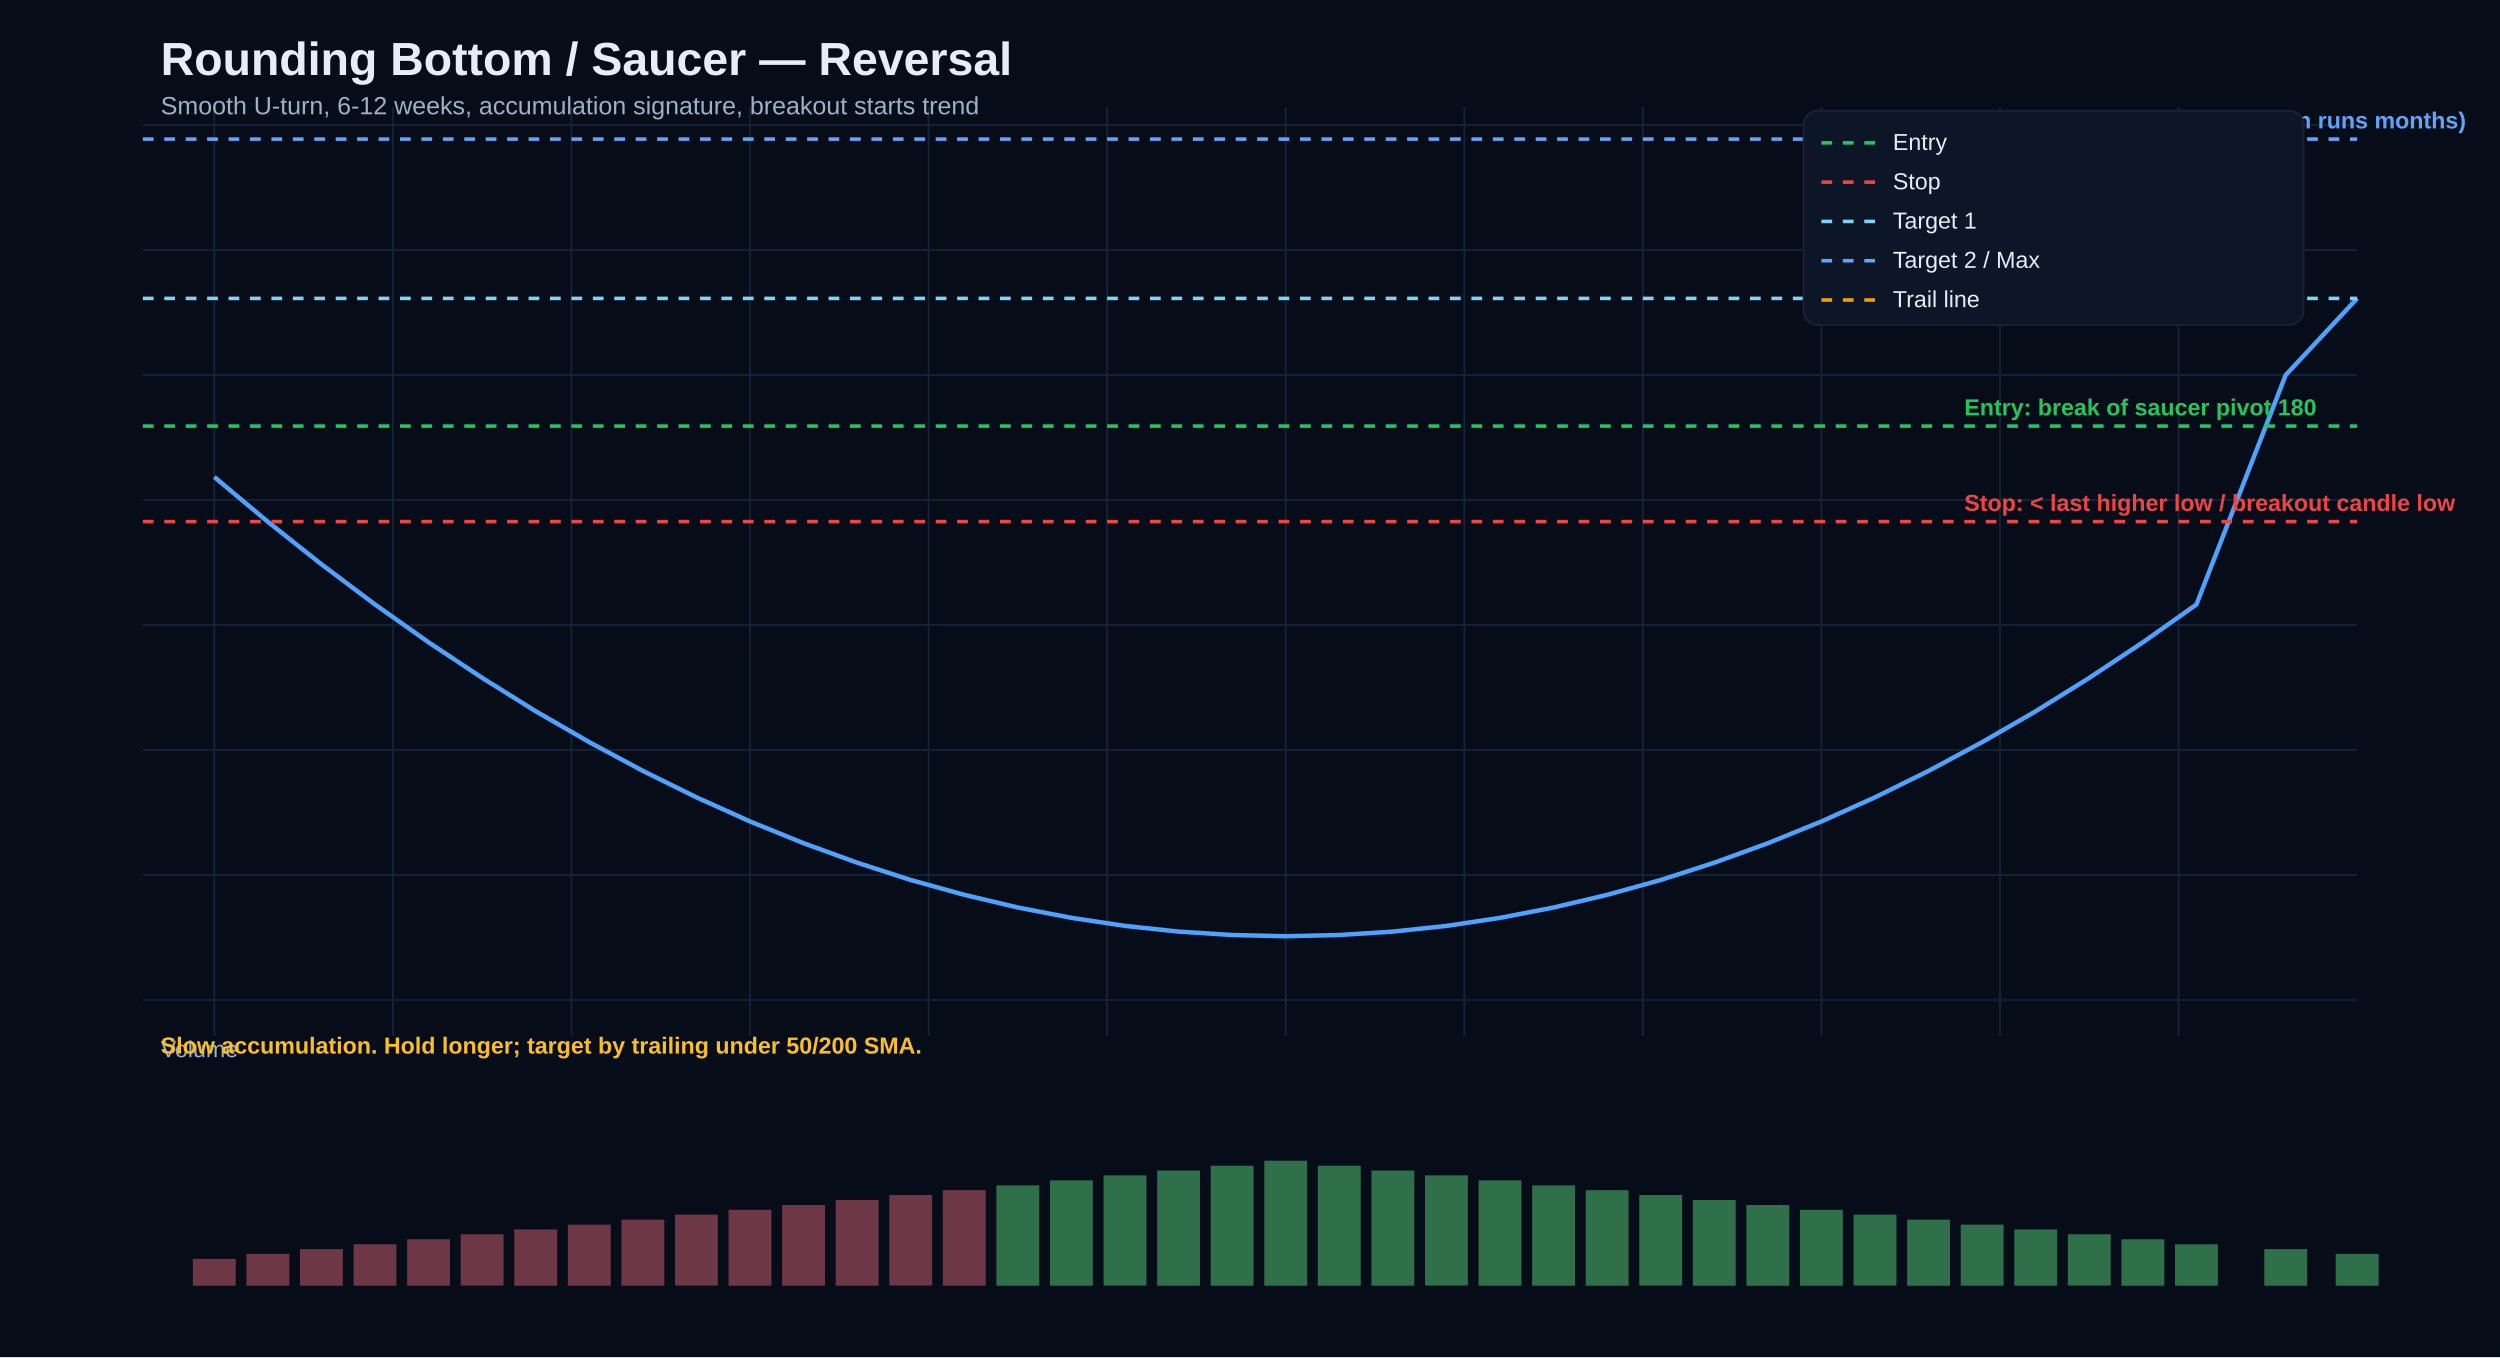
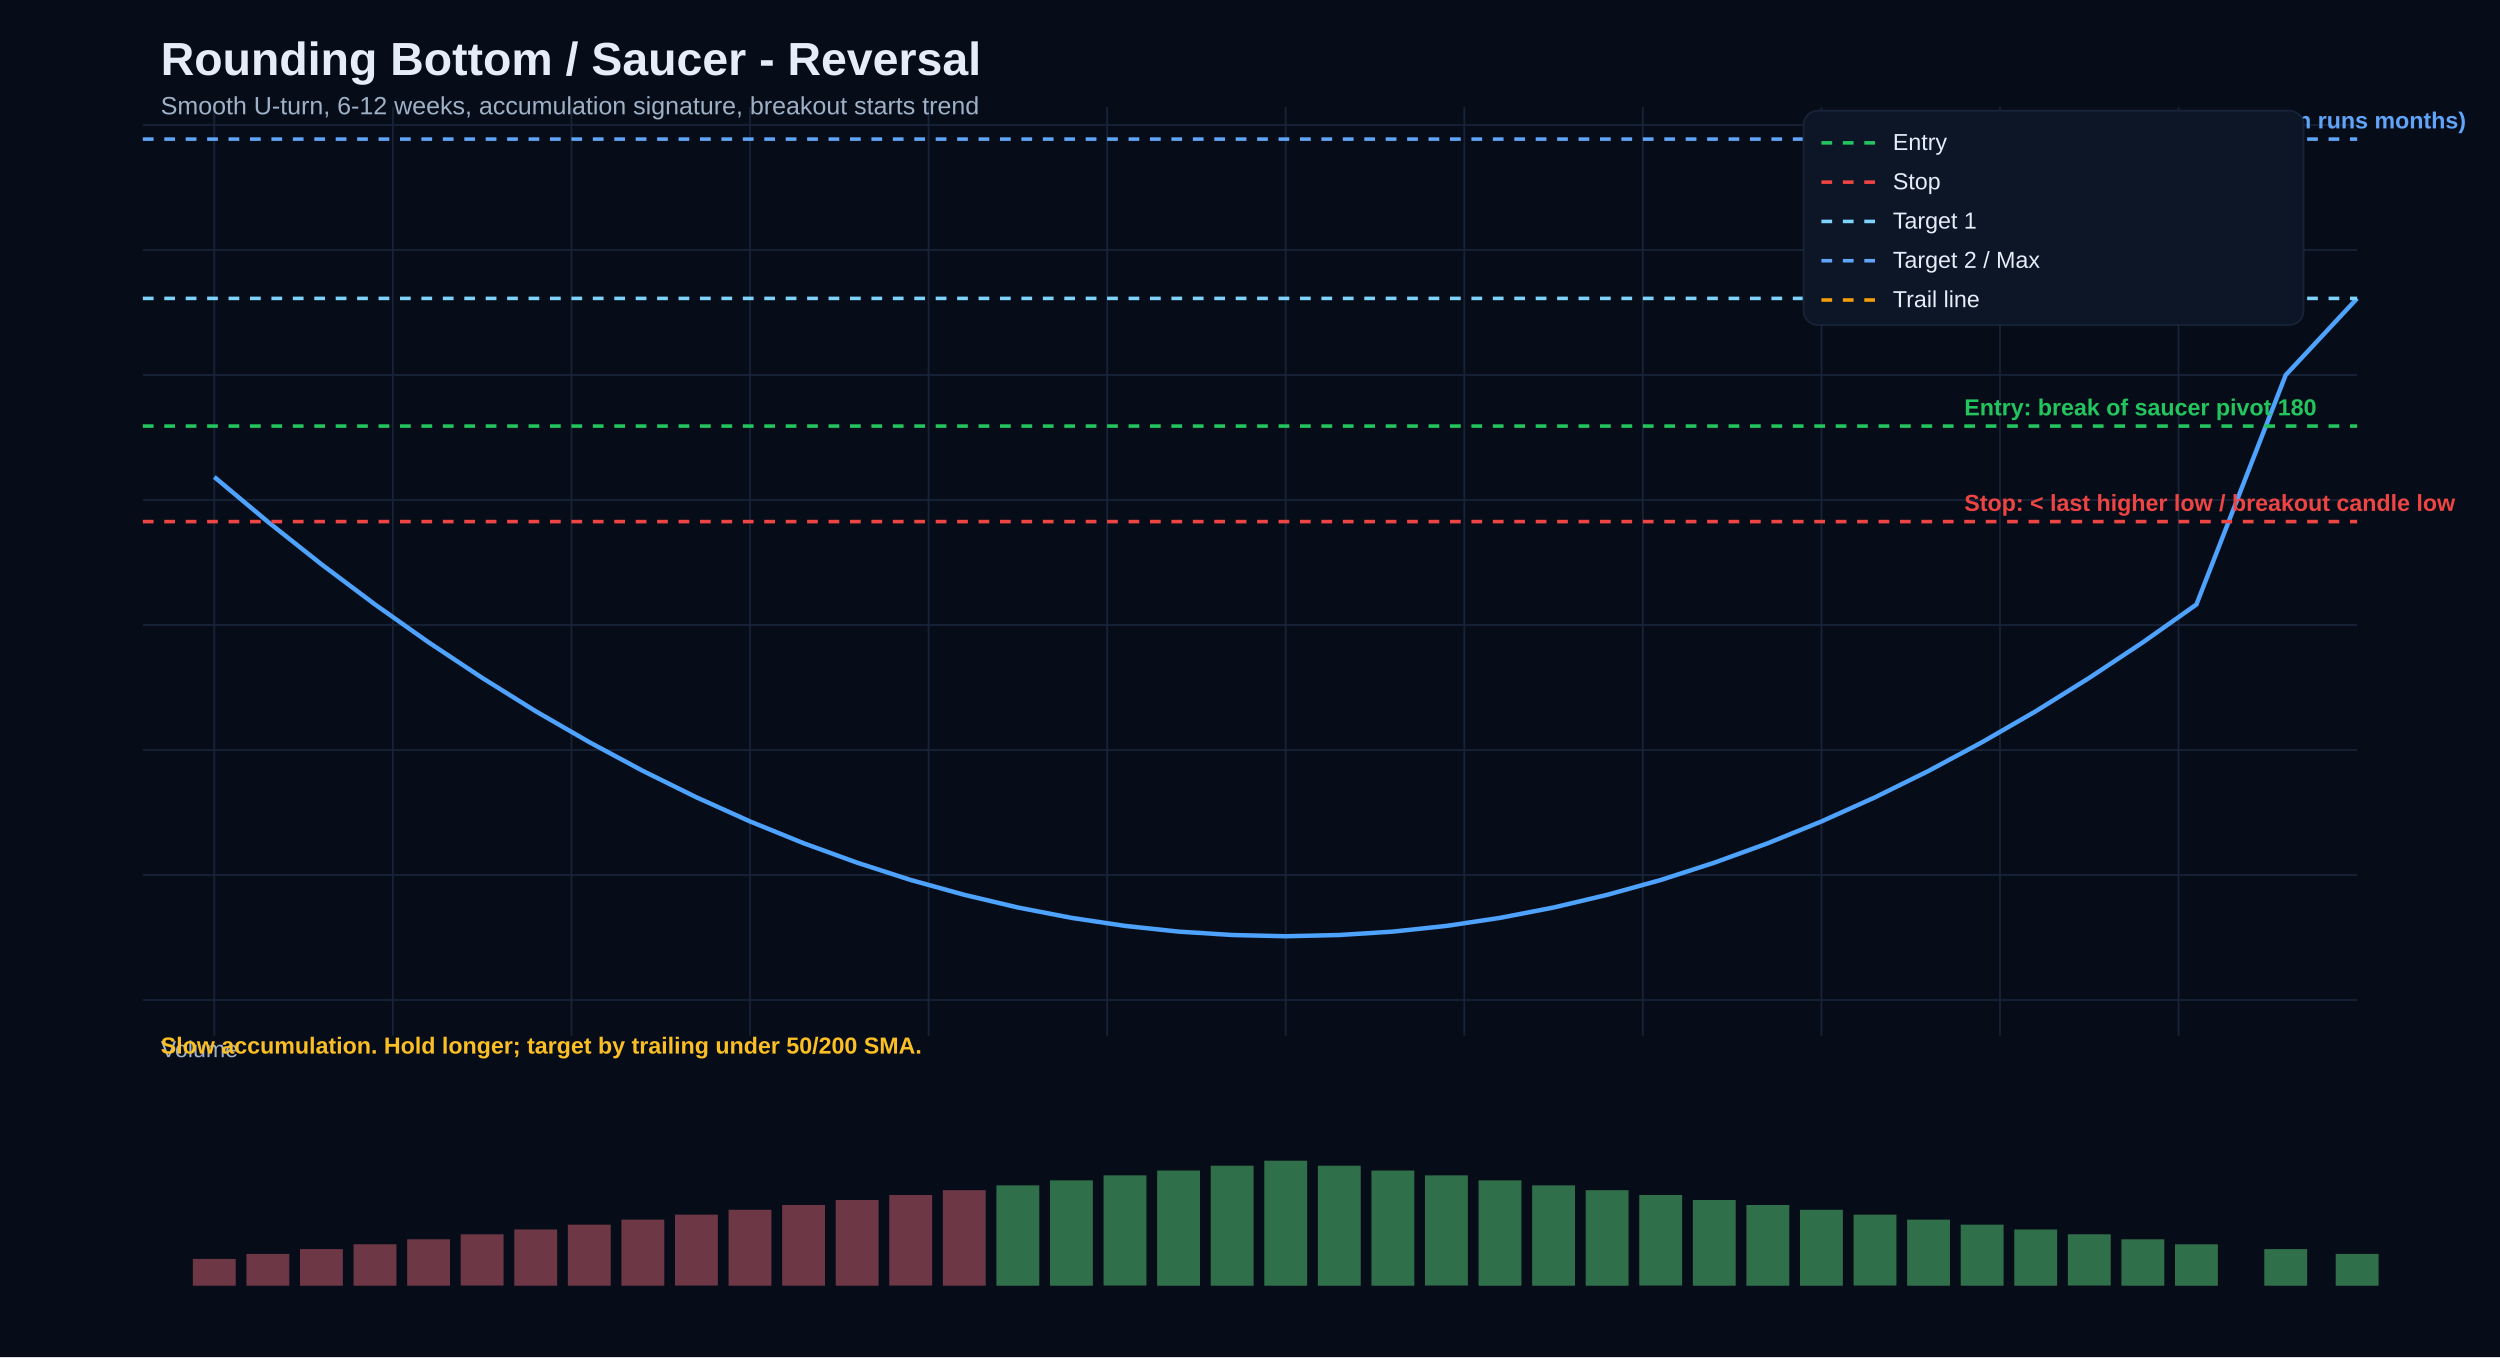
<svg xmlns="http://www.w3.org/2000/svg" width="1400" height="760" viewBox="0 0 1400 760" role="img" aria-labelledby="t d">
  <rect width="1400" height="760" fill="#070d18" />
  <g stroke="#172338" stroke-width="1">
    <path d="M80 70H1320M80 140H1320M80 210H1320M80 280H1320M80 350H1320M80 420H1320M80 490H1320M80 560H1320" />
    <path d="M120 60V580M220 60V580M320 60V580M420 60V580M520 60V580M620 60V580M720 60V580M820 60V580M920 60V580M1020 60V580M1120 60V580M1220 60V580" />
  </g>
-   <text x="90" y="42" fill="#e5edf8" font-size="26" font-family="Arial, sans-serif" font-weight="600">Rounding Bottom / Saucer — Reversal</text>
+   <text x="90" y="42" fill="#e5edf8" font-size="26" font-family="Arial, sans-serif" font-weight="600">Rounding Bottom / Saucer - Reversal</text>
  <text x="90" y="64" fill="#9eb1c7" font-size="14" font-family="Arial, sans-serif">Smooth U-turn, 6-12 weeks, accumulation signature, breakout starts trend</text>
  <path d="M120.0 267.1 L150.0 292.2 L180.0 316.0 L210.0 338.5 L240.0 359.7 L270.0 379.6 L300.0 398.3 L330.0 415.6 L360.0 431.7 L390.0 446.5 L420.0 460.0 L450.0 472.2 L480.0 483.1 L510.0 492.8 L540.0 501.1 L570.0 508.2 L600.0 514.0 L630.0 518.5 L660.0 521.7 L690.0 523.6 L720.0 524.3 L750.0 523.6 L780.0 521.7 L810.0 518.5 L840.0 514.0 L870.0 508.2 L900.0 501.1 L930.0 492.8 L960.0 483.1 L990.0 472.2 L1020.0 460.0 L1050.0 446.5 L1080.0 431.7 L1110.0 415.6 L1140.0 398.3 L1170.0 379.6 L1200.0 359.7 L1230.0 338.5 L1280.0 210.0 L1320.0 167.1" fill="none" stroke="#4da3ff" stroke-width="2.5" />
  <line x1="80" y1="238.6" x2="1320" y2="238.6" stroke="#22c55e" stroke-dasharray="6 6" stroke-width="2" />
  <text x="1100" y="232.6" fill="#22c55e" font-size="13" font-family="Arial, sans-serif" font-weight="600">Entry: break of saucer pivot 180</text>
  <line x1="80" y1="292.1" x2="1320" y2="292.1" stroke="#ef4444" stroke-dasharray="6 6" stroke-width="2" />
  <text x="1100" y="286.1" fill="#ef4444" font-size="13" font-family="Arial, sans-serif" font-weight="600">Stop: &lt; last higher low / breakout candle low</text>
  <line x1="80" y1="167.1" x2="1320" y2="167.1" stroke="#7dd3fc" stroke-dasharray="6 6" stroke-width="2" />
  <text x="1100" y="161.1" fill="#7dd3fc" font-size="13" font-family="Arial, sans-serif" font-weight="600">T1: +2R partial</text>
  <line x1="80" y1="77.9" x2="1320" y2="77.9" stroke="#60a5fa" stroke-dasharray="6 6" stroke-width="2" />
  <text x="1100" y="71.9" fill="#60a5fa" font-size="13" font-family="Arial, sans-serif" font-weight="600">T2: depth projection (max often runs months)</text>
  <rect x="108" y="705.0" width="24" height="15.0" fill="#6e3745" />
  <rect x="138" y="702.2" width="24" height="17.8" fill="#6e3745" />
  <rect x="168" y="699.5" width="24" height="20.5" fill="#6e3745" />
  <rect x="198" y="696.8" width="24" height="23.2" fill="#6e3745" />
  <rect x="228" y="694.0" width="24" height="26.0" fill="#6e3745" />
  <rect x="258" y="691.2" width="24" height="28.7" fill="#6e3745" />
  <rect x="288" y="688.5" width="24" height="31.5" fill="#6e3745" />
  <rect x="318" y="685.8" width="24" height="34.2" fill="#6e3745" />
  <rect x="348" y="683.0" width="24" height="37.0" fill="#6e3745" />
  <rect x="378" y="680.2" width="24" height="39.7" fill="#6e3745" />
  <rect x="408" y="677.5" width="24" height="42.5" fill="#6e3745" />
  <rect x="438" y="674.8" width="24" height="45.2" fill="#6e3745" />
  <rect x="468" y="672.0" width="24" height="48.0" fill="#6e3745" />
  <rect x="498" y="669.2" width="24" height="50.7" fill="#6e3745" />
  <rect x="528" y="666.5" width="24" height="53.5" fill="#6e3745" />
  <rect x="558" y="663.8" width="24" height="56.2" fill="#2f6f49" />
  <rect x="588" y="661.0" width="24" height="59.0" fill="#2f6f49" />
  <rect x="618" y="658.2" width="24" height="61.7" fill="#2f6f49" />
  <rect x="648" y="655.5" width="24" height="64.5" fill="#2f6f49" />
  <rect x="678" y="652.8" width="24" height="67.2" fill="#2f6f49" />
  <rect x="708" y="650.0" width="24" height="70.0" fill="#2f6f49" />
  <rect x="738" y="652.8" width="24" height="67.2" fill="#2f6f49" />
  <rect x="768" y="655.5" width="24" height="64.5" fill="#2f6f49" />
  <rect x="798" y="658.2" width="24" height="61.7" fill="#2f6f49" />
  <rect x="828" y="661.0" width="24" height="59.0" fill="#2f6f49" />
  <rect x="858" y="663.8" width="24" height="56.2" fill="#2f6f49" />
  <rect x="888" y="666.5" width="24" height="53.5" fill="#2f6f49" />
  <rect x="918" y="669.2" width="24" height="50.7" fill="#2f6f49" />
  <rect x="948" y="672.0" width="24" height="48.0" fill="#2f6f49" />
  <rect x="978" y="674.8" width="24" height="45.2" fill="#2f6f49" />
  <rect x="1008" y="677.5" width="24" height="42.5" fill="#2f6f49" />
  <rect x="1038" y="680.2" width="24" height="39.7" fill="#2f6f49" />
  <rect x="1068" y="683.0" width="24" height="37.0" fill="#2f6f49" />
  <rect x="1098" y="685.8" width="24" height="34.2" fill="#2f6f49" />
  <rect x="1128" y="688.5" width="24" height="31.5" fill="#2f6f49" />
  <rect x="1158" y="691.2" width="24" height="28.7" fill="#2f6f49" />
  <rect x="1188" y="694.0" width="24" height="26.0" fill="#2f6f49" />
  <rect x="1218" y="696.8" width="24" height="23.2" fill="#2f6f49" />
  <rect x="1268" y="699.5" width="24" height="20.5" fill="#2f6f49" />
  <rect x="1308" y="702.2" width="24" height="17.8" fill="#2f6f49" />
  <text x="90" y="592.0" fill="#9eb1c7" font-size="13" font-family="Arial, sans-serif" font-weight="400">Volume</text>
  <text x="90" y="590.0" fill="#fbbf24" font-size="13" font-family="Arial, sans-serif" font-weight="600">Slow accumulation. Hold longer; target by trailing under 50/200 SMA.</text>
  <rect x="1010" y="62" width="280" height="120" rx="8" fill="#0d1626" stroke="#172338" />
  <line x1="1020" y1="80" x2="1050" y2="80" stroke="#22c55e" stroke-dasharray="6 6" stroke-width="2" />
  <text x="1060" y="84.0" fill="#e5edf8" font-size="13" font-family="Arial, sans-serif" font-weight="400">Entry</text>
  <line x1="1020" y1="102" x2="1050" y2="102" stroke="#ef4444" stroke-dasharray="6 6" stroke-width="2" />
  <text x="1060" y="106.0" fill="#e5edf8" font-size="13" font-family="Arial, sans-serif" font-weight="400">Stop</text>
  <line x1="1020" y1="124" x2="1050" y2="124" stroke="#7dd3fc" stroke-dasharray="6 6" stroke-width="2" />
  <text x="1060" y="128.0" fill="#e5edf8" font-size="13" font-family="Arial, sans-serif" font-weight="400">Target 1</text>
  <line x1="1020" y1="146" x2="1050" y2="146" stroke="#60a5fa" stroke-dasharray="6 6" stroke-width="2" />
  <text x="1060" y="150.0" fill="#e5edf8" font-size="13" font-family="Arial, sans-serif" font-weight="400">Target 2 / Max</text>
  <line x1="1020" y1="168" x2="1050" y2="168" stroke="#f59e0b" stroke-dasharray="6 6" stroke-width="2" />
  <text x="1060" y="172.0" fill="#e5edf8" font-size="13" font-family="Arial, sans-serif" font-weight="400">Trail line</text>
</svg>
